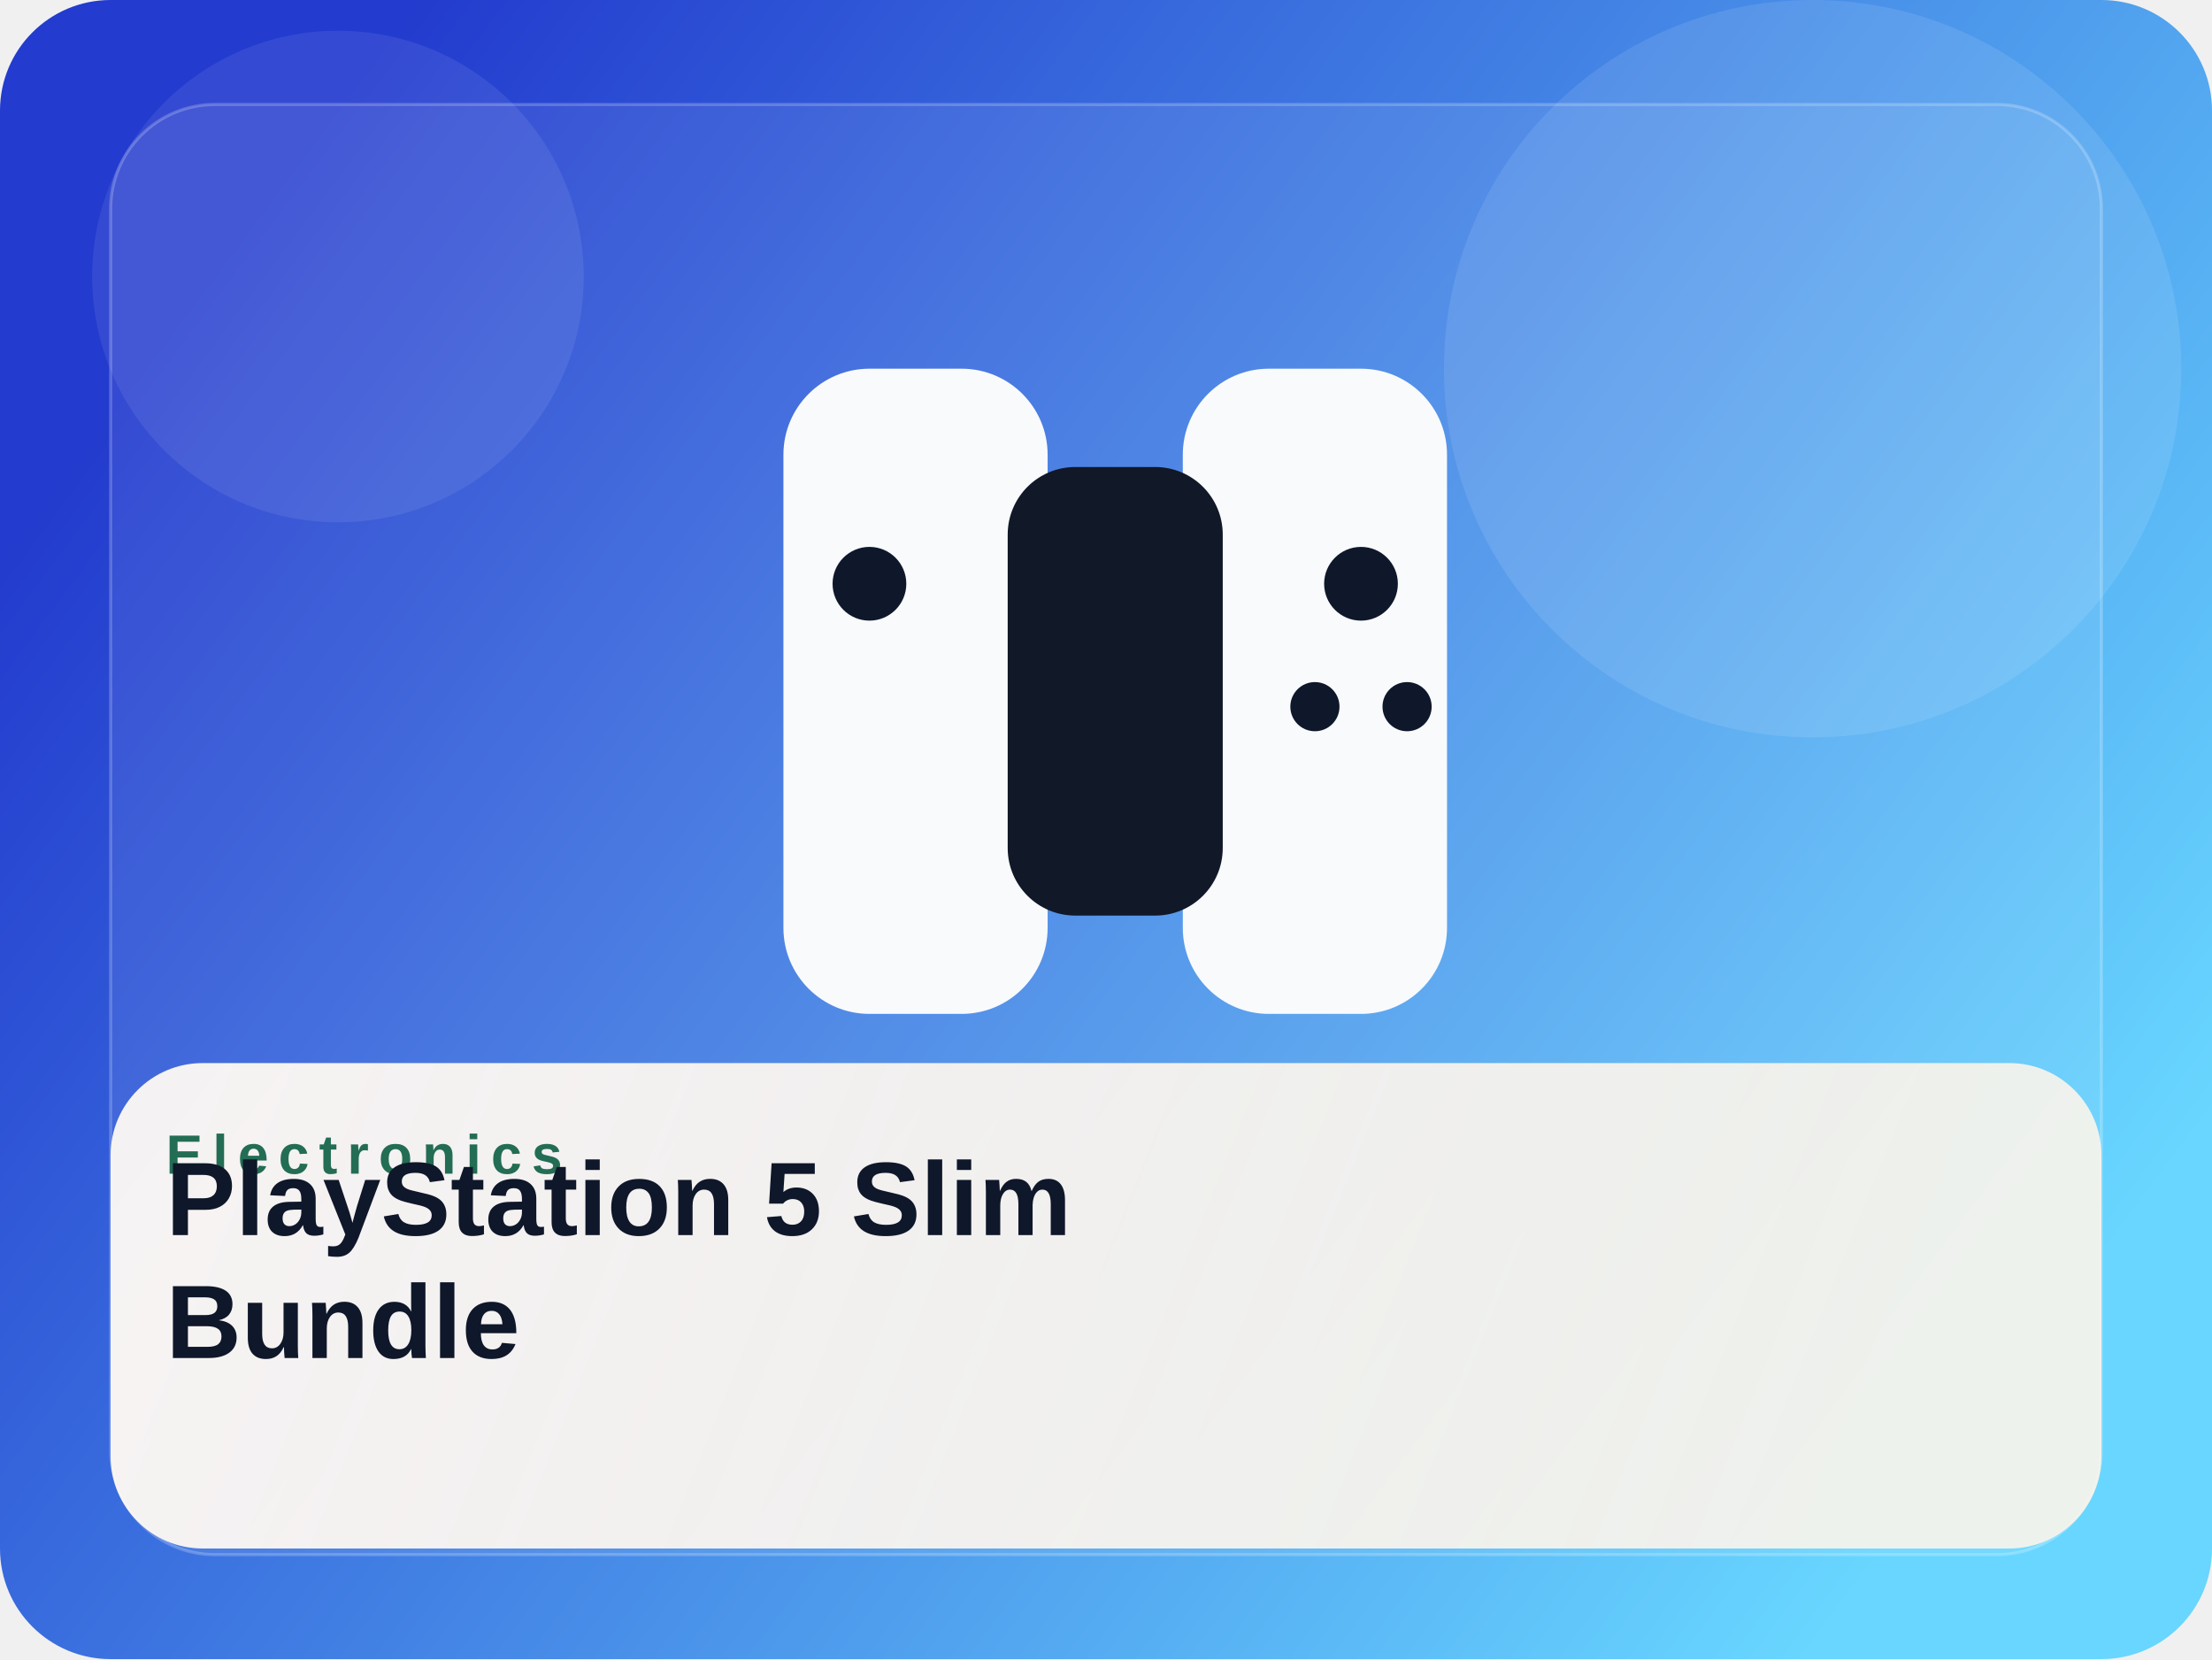
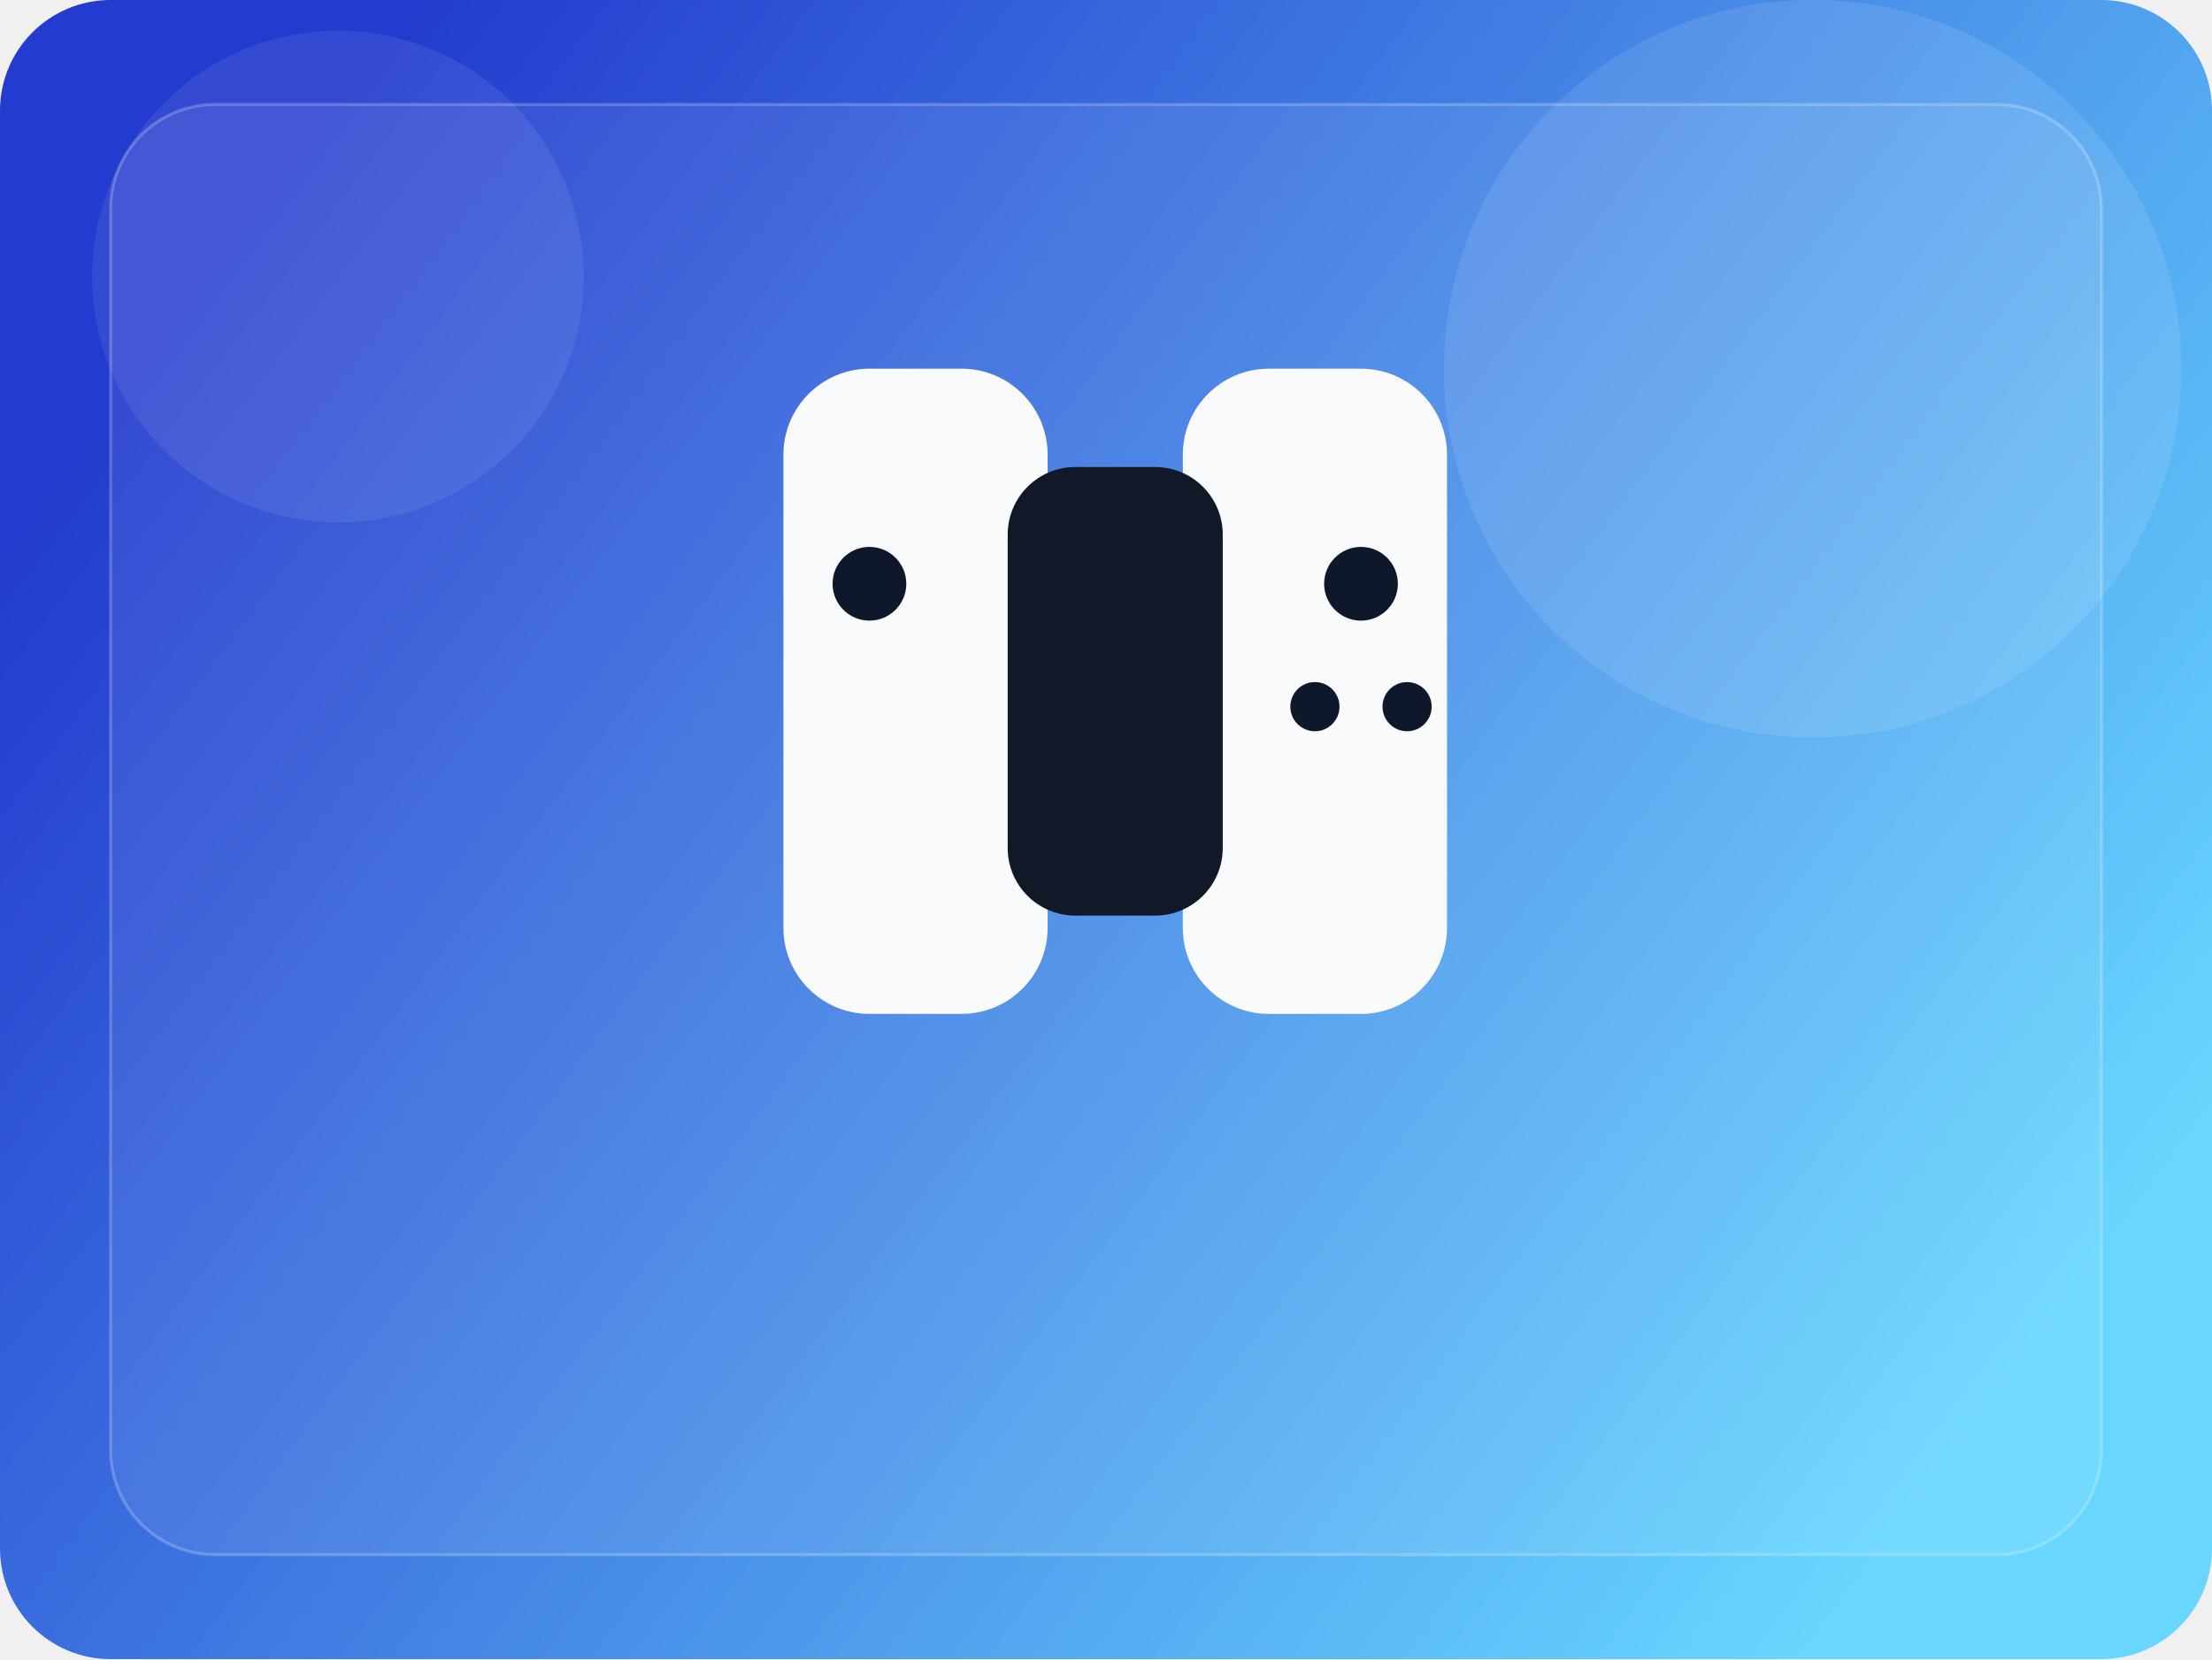
<svg xmlns="http://www.w3.org/2000/svg" width="1200" height="900" viewBox="0 0 720 540" fill="none">
  <defs>
    <linearGradient id="bg" x1="90" y1="60" x2="640" y2="470" gradientUnits="userSpaceOnUse">
      <stop stop-color="#233bce" />
      <stop offset="1" stop-color="#68d6ff" />
    </linearGradient>
    <linearGradient id="card" x1="80" y1="320" x2="580" y2="520" gradientUnits="userSpaceOnUse">
      <stop stop-color="#fffaf4" stop-opacity="0.95" />
      <stop offset="1" stop-color="#fff5ea" stop-opacity="0.88" />
    </linearGradient>
  </defs>
  <rect width="720" height="540" rx="36" fill="url(#bg)" />
  <circle cx="590" cy="120" r="120" fill="#ffffff" fill-opacity="0.10" />
  <circle cx="110" cy="90" r="80" fill="#ffffff" fill-opacity="0.08" />
  <rect x="36" y="34" width="648" height="472" rx="34" fill="#ffffff" fill-opacity="0.08" stroke="#ffffff" stroke-opacity="0.22" />
  <rect x="255" y="120" width="86" height="210" rx="28" fill="#f8fafc" />
  <rect x="385" y="120" width="86" height="210" rx="28" fill="#f8fafc" />
  <rect x="328" y="152" width="70" height="146" rx="22" fill="#111827" />
  <circle cx="283" cy="190" r="12" fill="#0f172a" />
  <circle cx="443" cy="190" r="12" fill="#0f172a" />
  <circle cx="428" cy="230" r="8" fill="#0f172a" />
  <circle cx="458" cy="230" r="8" fill="#0f172a" />
-   <rect x="36" y="346" width="648" height="158" rx="30" fill="url(#card)" />
-   <text x="54" y="382" fill="#236d54" font-size="18" font-weight="800" letter-spacing="3.2" font-family="Segoe UI, Arial, sans-serif">Electronics</text>
-   <text x="54" y="402" fill="#0f172a" font-size="34" font-weight="700" font-family="Segoe UI, Arial, sans-serif">PlayStation 5 Slim</text>
-   <text x="54" y="442" fill="#0f172a" font-size="34" font-weight="700" font-family="Segoe UI, Arial, sans-serif">Bundle</text>
</svg>
